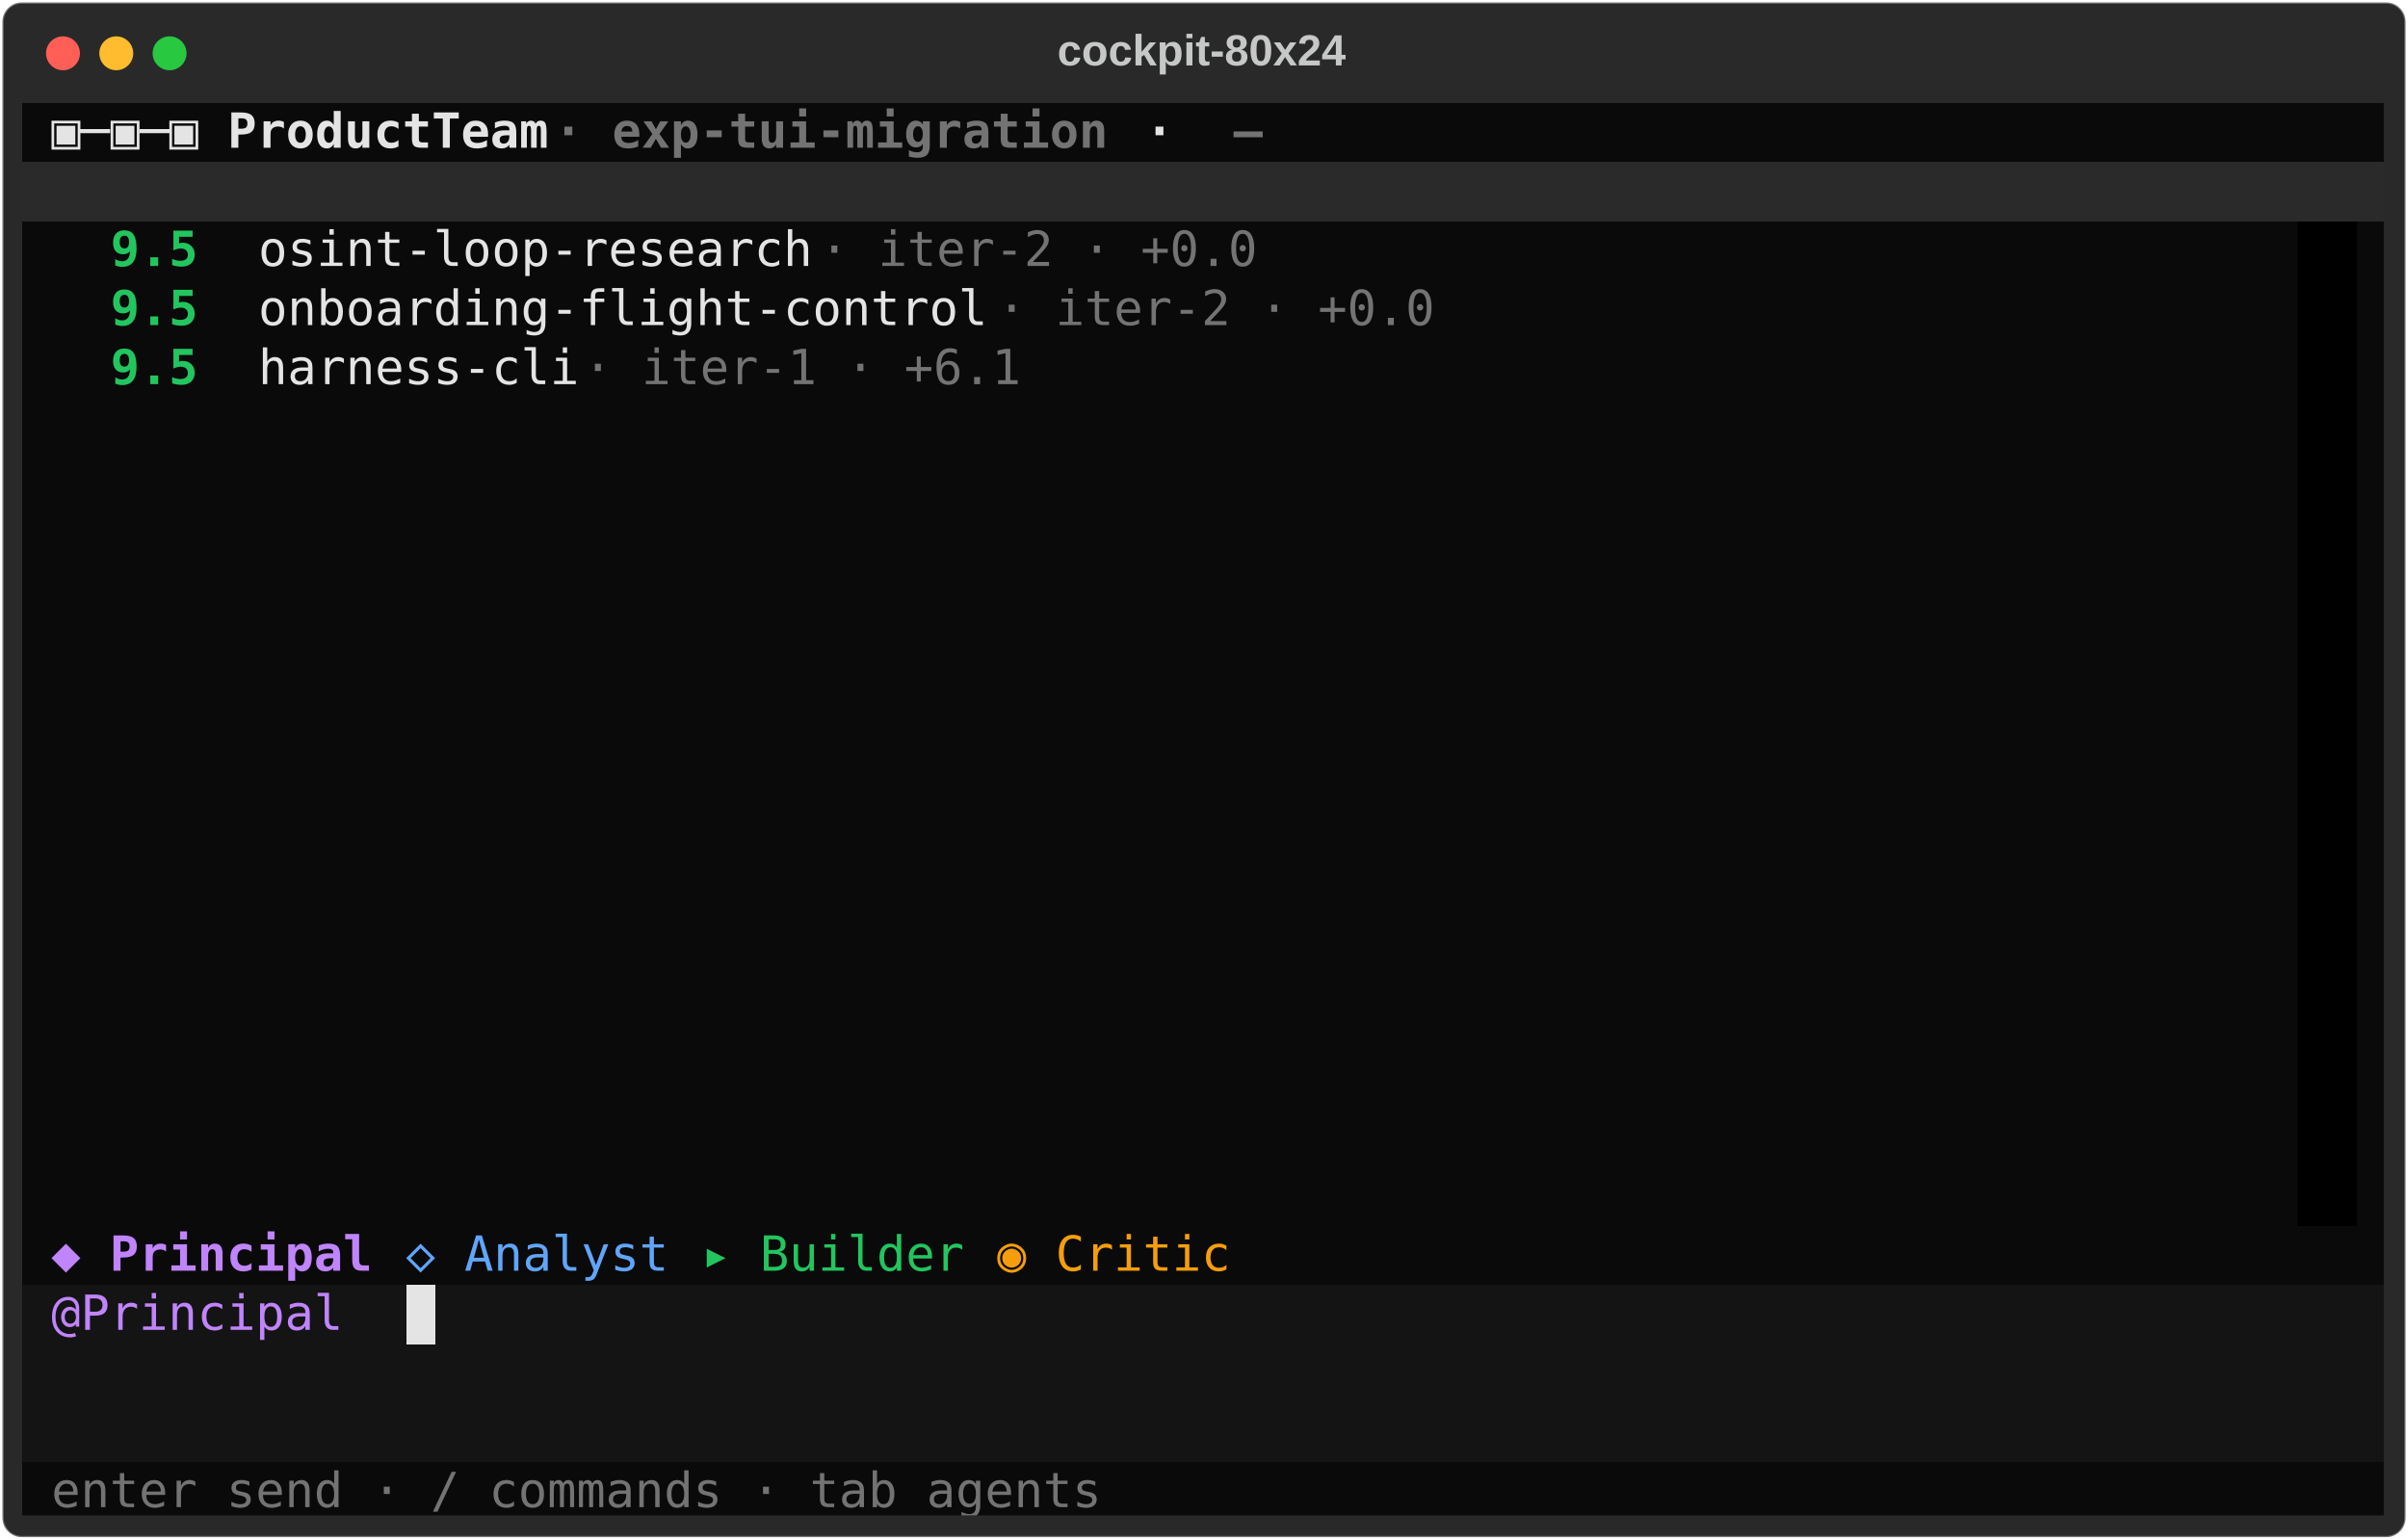
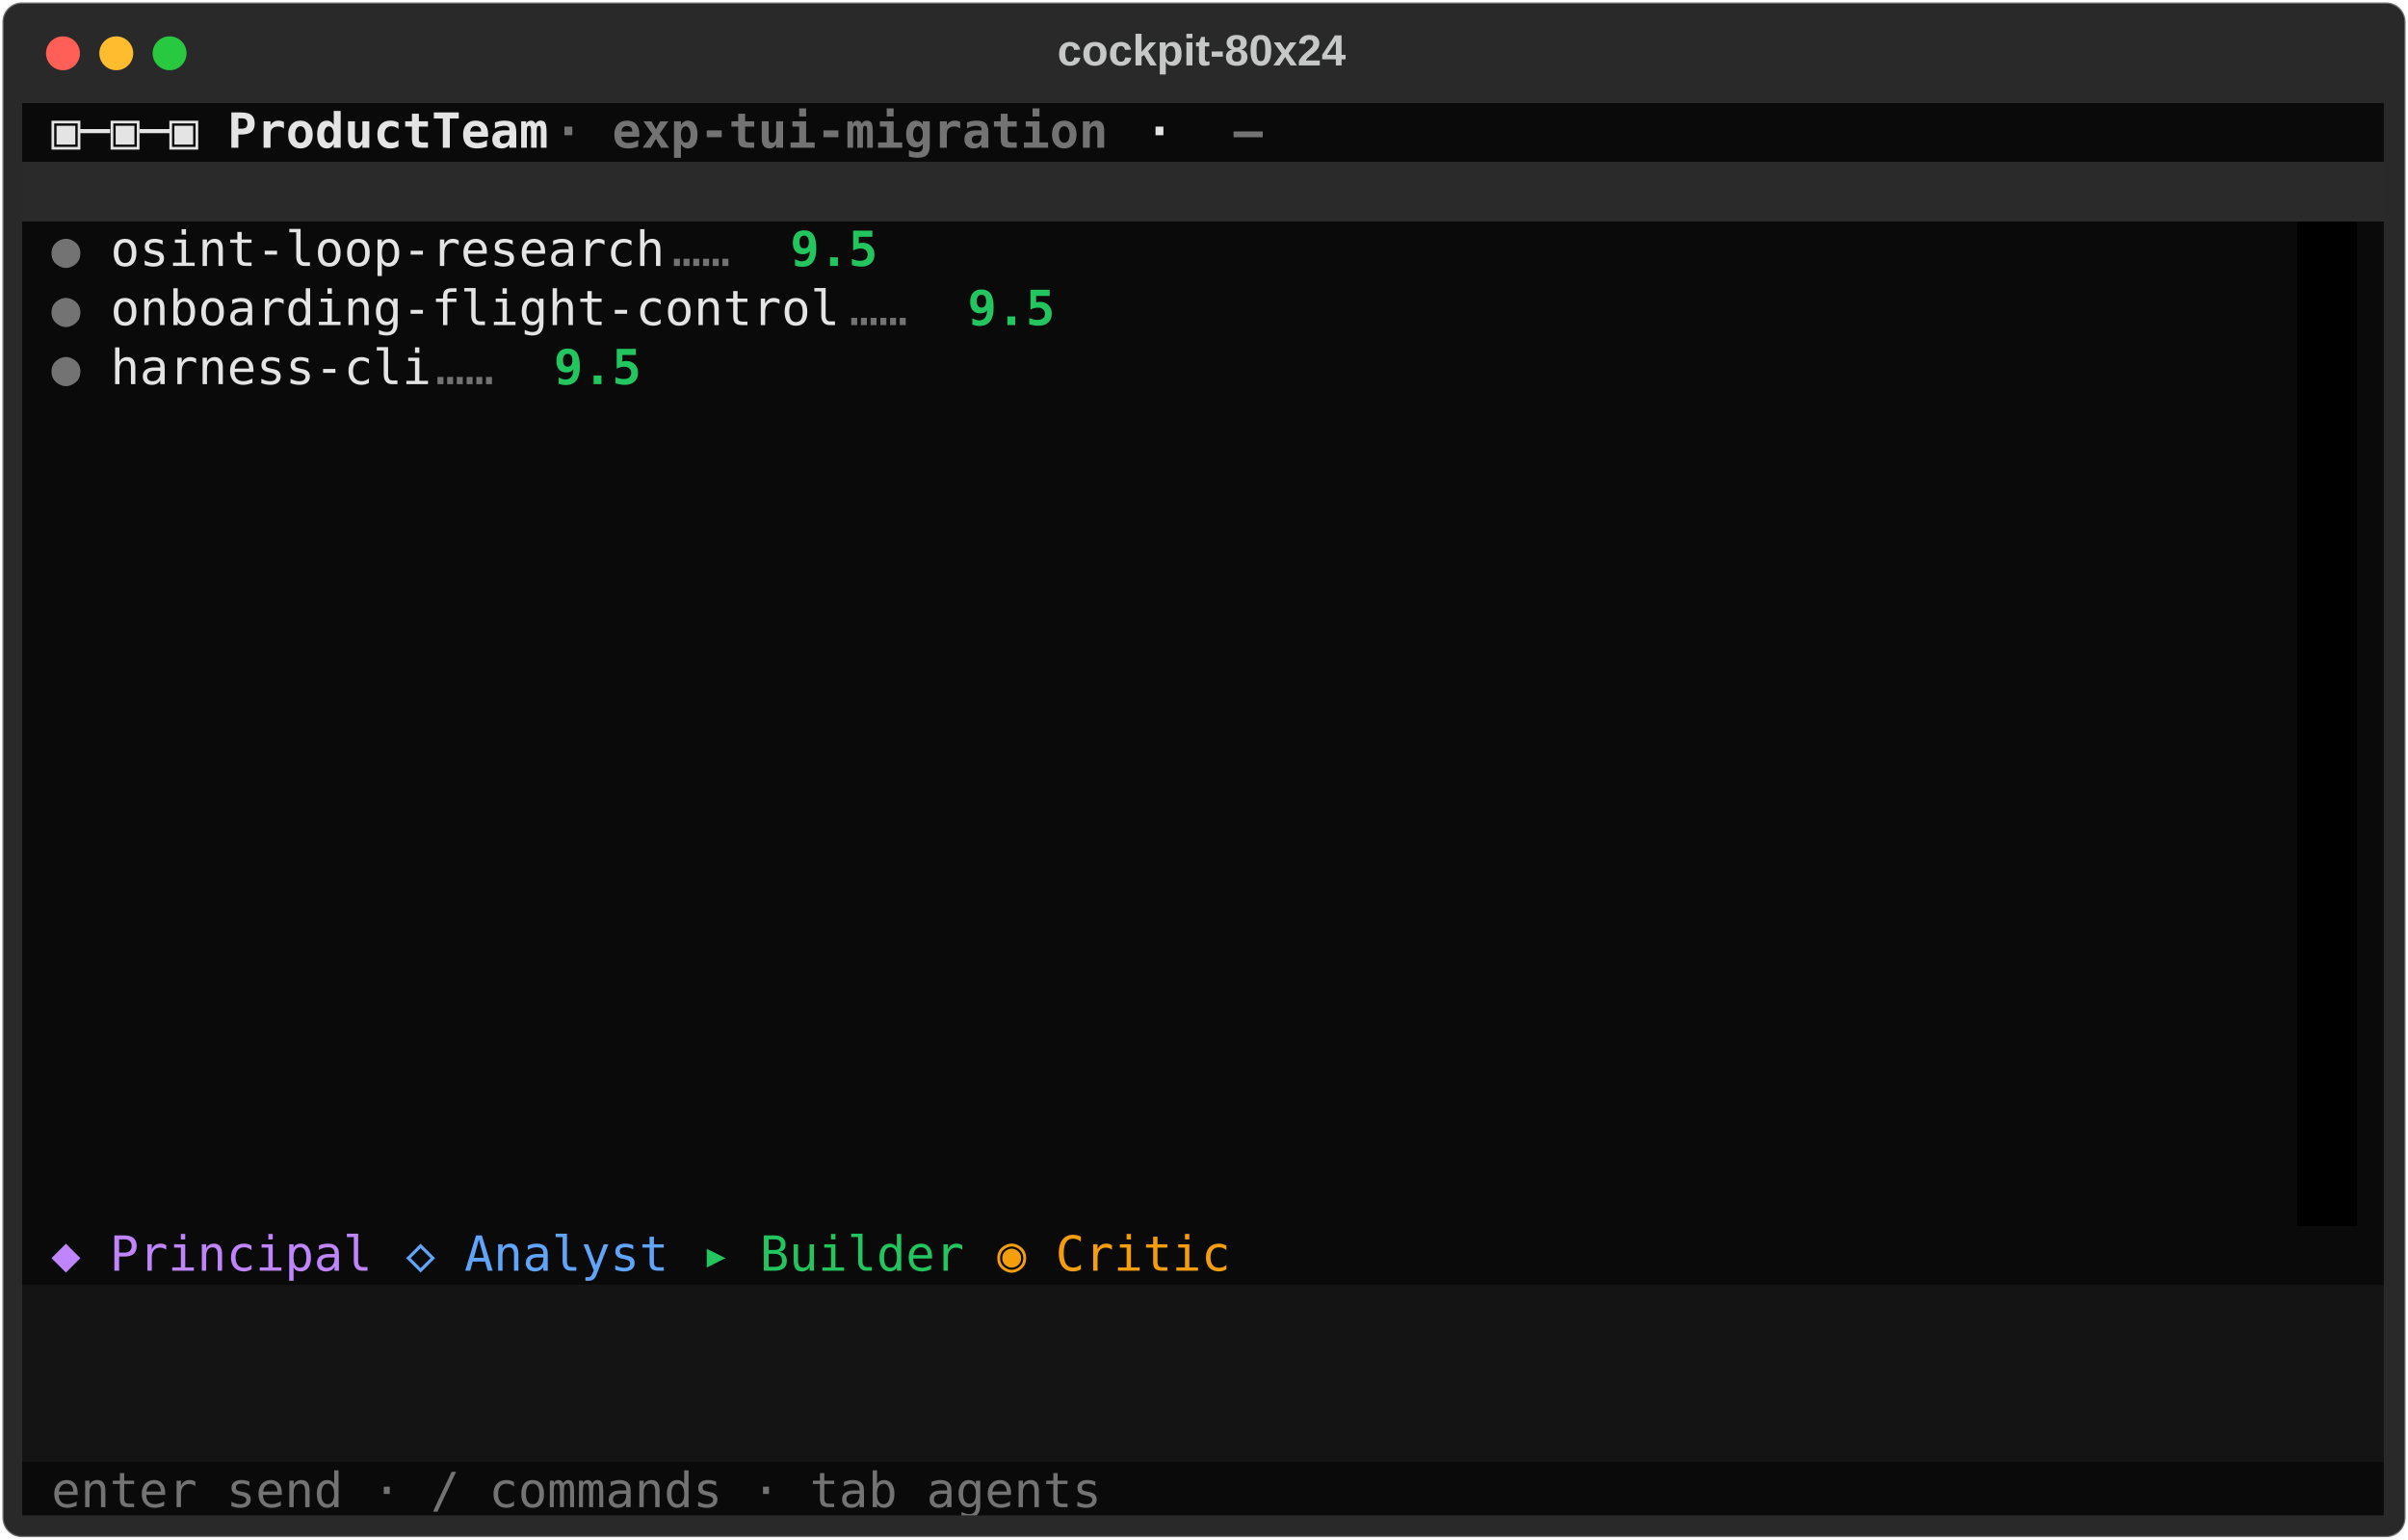
<svg xmlns="http://www.w3.org/2000/svg" class="rich-terminal" viewBox="0 0 994 635.6">
  <style>

    @font-face {
        font-family: "Fira Code";
        src: local("FiraCode-Regular"),
                url("https://cdnjs.cloudflare.com/ajax/libs/firacode/6.2.0/woff2/FiraCode-Regular.woff2") format("woff2"),
                url("https://cdnjs.cloudflare.com/ajax/libs/firacode/6.2.0/woff/FiraCode-Regular.woff") format("woff");
        font-style: normal;
        font-weight: 400;
    }
    @font-face {
        font-family: "Fira Code";
        src: local("FiraCode-Bold"),
                url("https://cdnjs.cloudflare.com/ajax/libs/firacode/6.2.0/woff2/FiraCode-Bold.woff2") format("woff2"),
                url("https://cdnjs.cloudflare.com/ajax/libs/firacode/6.2.0/woff/FiraCode-Bold.woff") format("woff");
        font-style: bold;
        font-weight: 700;
    }

-     .terminal-3913522481-matrix {
+     .terminal-2619109369-matrix {
        font-family: Fira Code, monospace;
        font-size: 20px;
        line-height: 24.4px;
        font-variant-east-asian: full-width;
    }

-     .terminal-3913522481-title {
+     .terminal-2619109369-title {
        font-size: 18px;
        font-weight: bold;
        font-family: arial;
    }

-     .terminal-3913522481-r1 { fill: #c5c8c6 }
- .terminal-3913522481-r2 { fill: #e4e4e4;font-weight: bold }
- .terminal-3913522481-r3 { fill: #737373;font-weight: bold }
- .terminal-3913522481-r4 { fill: #e4e4e4 }
- .terminal-3913522481-r5 { fill: #737373 }
- .terminal-3913522481-r6 { fill: #22c55e;font-weight: bold }
- .terminal-3913522481-r7 { fill: #c084fc;font-weight: bold }
- .terminal-3913522481-r8 { fill: #60a5fa }
- .terminal-3913522481-r9 { fill: #22c55e }
- .terminal-3913522481-r10 { fill: #f59e0b }
- .terminal-3913522481-r11 { fill: #c084fc }
- .terminal-3913522481-r12 { fill: #0a0a0a }
+     .terminal-2619109369-r1 { fill: #c5c8c6 }
+ .terminal-2619109369-r2 { fill: #e4e4e4;font-weight: bold }
+ .terminal-2619109369-r3 { fill: #737373;font-weight: bold }
+ .terminal-2619109369-r4 { fill: #e4e4e4 }
+ .terminal-2619109369-r5 { fill: #737373 }
+ .terminal-2619109369-r6 { fill: #22c55e;font-weight: bold }
+ .terminal-2619109369-r7 { fill: #c084fc }
+ .terminal-2619109369-r8 { fill: #60a5fa }
+ .terminal-2619109369-r9 { fill: #22c55e }
+ .terminal-2619109369-r10 { fill: #f59e0b }
    </style>
  <defs>
-     <clipPath id="terminal-3913522481-clip-terminal">
+     <clipPath id="terminal-2619109369-clip-terminal">
      <rect x="0" y="0" width="975.0" height="584.6" />
    </clipPath>
-     <clipPath id="terminal-3913522481-line-0">
+     <clipPath id="terminal-2619109369-line-0">
      <rect x="0" y="1.5" width="976" height="24.65" />
    </clipPath>
-     <clipPath id="terminal-3913522481-line-1">
+     <clipPath id="terminal-2619109369-line-1">
      <rect x="0" y="25.9" width="976" height="24.65" />
    </clipPath>
-     <clipPath id="terminal-3913522481-line-2">
+     <clipPath id="terminal-2619109369-line-2">
      <rect x="0" y="50.3" width="976" height="24.65" />
    </clipPath>
-     <clipPath id="terminal-3913522481-line-3">
+     <clipPath id="terminal-2619109369-line-3">
      <rect x="0" y="74.7" width="976" height="24.65" />
    </clipPath>
-     <clipPath id="terminal-3913522481-line-4">
+     <clipPath id="terminal-2619109369-line-4">
      <rect x="0" y="99.1" width="976" height="24.65" />
    </clipPath>
-     <clipPath id="terminal-3913522481-line-5">
+     <clipPath id="terminal-2619109369-line-5">
      <rect x="0" y="123.5" width="976" height="24.65" />
    </clipPath>
-     <clipPath id="terminal-3913522481-line-6">
+     <clipPath id="terminal-2619109369-line-6">
      <rect x="0" y="147.9" width="976" height="24.65" />
    </clipPath>
-     <clipPath id="terminal-3913522481-line-7">
+     <clipPath id="terminal-2619109369-line-7">
      <rect x="0" y="172.3" width="976" height="24.65" />
    </clipPath>
-     <clipPath id="terminal-3913522481-line-8">
+     <clipPath id="terminal-2619109369-line-8">
      <rect x="0" y="196.7" width="976" height="24.65" />
    </clipPath>
-     <clipPath id="terminal-3913522481-line-9">
+     <clipPath id="terminal-2619109369-line-9">
      <rect x="0" y="221.1" width="976" height="24.65" />
    </clipPath>
-     <clipPath id="terminal-3913522481-line-10">
+     <clipPath id="terminal-2619109369-line-10">
      <rect x="0" y="245.5" width="976" height="24.65" />
    </clipPath>
-     <clipPath id="terminal-3913522481-line-11">
+     <clipPath id="terminal-2619109369-line-11">
      <rect x="0" y="269.9" width="976" height="24.65" />
    </clipPath>
-     <clipPath id="terminal-3913522481-line-12">
+     <clipPath id="terminal-2619109369-line-12">
      <rect x="0" y="294.3" width="976" height="24.65" />
    </clipPath>
-     <clipPath id="terminal-3913522481-line-13">
+     <clipPath id="terminal-2619109369-line-13">
      <rect x="0" y="318.7" width="976" height="24.65" />
    </clipPath>
-     <clipPath id="terminal-3913522481-line-14">
+     <clipPath id="terminal-2619109369-line-14">
      <rect x="0" y="343.1" width="976" height="24.65" />
    </clipPath>
-     <clipPath id="terminal-3913522481-line-15">
+     <clipPath id="terminal-2619109369-line-15">
      <rect x="0" y="367.5" width="976" height="24.65" />
    </clipPath>
-     <clipPath id="terminal-3913522481-line-16">
+     <clipPath id="terminal-2619109369-line-16">
      <rect x="0" y="391.9" width="976" height="24.65" />
    </clipPath>
-     <clipPath id="terminal-3913522481-line-17">
+     <clipPath id="terminal-2619109369-line-17">
      <rect x="0" y="416.3" width="976" height="24.65" />
    </clipPath>
-     <clipPath id="terminal-3913522481-line-18">
+     <clipPath id="terminal-2619109369-line-18">
      <rect x="0" y="440.7" width="976" height="24.65" />
    </clipPath>
-     <clipPath id="terminal-3913522481-line-19">
+     <clipPath id="terminal-2619109369-line-19">
      <rect x="0" y="465.1" width="976" height="24.65" />
    </clipPath>
-     <clipPath id="terminal-3913522481-line-20">
+     <clipPath id="terminal-2619109369-line-20">
      <rect x="0" y="489.5" width="976" height="24.65" />
    </clipPath>
-     <clipPath id="terminal-3913522481-line-21">
+     <clipPath id="terminal-2619109369-line-21">
      <rect x="0" y="513.9" width="976" height="24.65" />
    </clipPath>
-     <clipPath id="terminal-3913522481-line-22">
+     <clipPath id="terminal-2619109369-line-22">
      <rect x="0" y="538.3" width="976" height="24.65" />
    </clipPath>
  </defs>
  <rect fill="#292929" stroke="rgba(255,255,255,0.35)" stroke-width="1" x="1" y="1" width="992" height="633.6" rx="8" />
-   <text class="terminal-3913522481-title" fill="#c5c8c6" text-anchor="middle" x="496" y="27">cockpit-80x24</text>
+   <text class="terminal-2619109369-title" fill="#c5c8c6" text-anchor="middle" x="496" y="27">cockpit-80x24</text>
  <g transform="translate(26,22)">
    <circle cx="0" cy="0" r="7" fill="#ff5f57" />
    <circle cx="22" cy="0" r="7" fill="#febc2e" />
    <circle cx="44" cy="0" r="7" fill="#28c840" />
  </g>
-   <g transform="translate(9, 41)" clip-path="url(#terminal-3913522481-clip-terminal)">
+   <g transform="translate(9, 41)" clip-path="url(#terminal-2619109369-clip-terminal)">
    <rect fill="#0a0a0a" x="0" y="1.5" width="12.2" height="24.65" shape-rendering="crispEdges" />
    <rect fill="#0a0a0a" x="12.2" y="1.5" width="24.4" height="24.65" shape-rendering="crispEdges" />
    <rect fill="#0a0a0a" x="36.6" y="1.5" width="12.2" height="24.65" shape-rendering="crispEdges" />
    <rect fill="#0a0a0a" x="48.8" y="1.5" width="170.8" height="24.65" shape-rendering="crispEdges" />
    <rect fill="#0a0a0a" x="219.6" y="1.5" width="244" height="24.65" shape-rendering="crispEdges" />
    <rect fill="#0a0a0a" x="463.6" y="1.5" width="36.6" height="24.65" shape-rendering="crispEdges" />
    <rect fill="#0a0a0a" x="500.2" y="1.5" width="12.2" height="24.65" shape-rendering="crispEdges" />
    <rect fill="#0a0a0a" x="512.4" y="1.5" width="451.4" height="24.65" shape-rendering="crispEdges" />
    <rect fill="#0a0a0a" x="963.8" y="1.5" width="12.2" height="24.65" shape-rendering="crispEdges" />
    <rect fill="#2a2a2a" x="0" y="25.9" width="0" height="24.65" shape-rendering="crispEdges" />
    <rect fill="#2a2a2a" x="0" y="25.9" width="976" height="24.65" shape-rendering="crispEdges" />
    <rect fill="#0a0a0a" x="0" y="50.3" width="12.2" height="24.65" shape-rendering="crispEdges" />
    <rect fill="#0a0a0a" x="12.2" y="50.3" width="24.4" height="24.65" shape-rendering="crispEdges" />
-     <rect fill="#0a0a0a" x="36.6" y="50.3" width="36.6" height="24.65" shape-rendering="crispEdges" />
-     <rect fill="#0a0a0a" x="73.2" y="50.3" width="24.4" height="24.65" shape-rendering="crispEdges" />
-     <rect fill="#0a0a0a" x="97.6" y="50.3" width="231.8" height="24.65" shape-rendering="crispEdges" />
-     <rect fill="#0a0a0a" x="329.4" y="50.3" width="195.2" height="24.65" shape-rendering="crispEdges" />
-     <rect fill="#0a0a0a" x="524.6" y="50.3" width="414.8" height="24.65" shape-rendering="crispEdges" />
+     <rect fill="#0a0a0a" x="36.6" y="50.3" width="231.8" height="24.65" shape-rendering="crispEdges" />
+     <rect fill="#0a0a0a" x="268.4" y="50.3" width="48.8" height="24.65" shape-rendering="crispEdges" />
+     <rect fill="#0a0a0a" x="317.2" y="50.3" width="36.6" height="24.65" shape-rendering="crispEdges" />
+     <rect fill="#0a0a0a" x="353.8" y="50.3" width="585.6" height="24.65" shape-rendering="crispEdges" />
    <rect fill="#000000" x="939.4" y="50.3" width="24.4" height="24.65" shape-rendering="crispEdges" />
    <rect fill="#0a0a0a" x="963.8" y="50.3" width="12.2" height="24.65" shape-rendering="crispEdges" />
    <rect fill="#0a0a0a" x="0" y="74.7" width="12.2" height="24.65" shape-rendering="crispEdges" />
    <rect fill="#0a0a0a" x="12.2" y="74.7" width="24.4" height="24.65" shape-rendering="crispEdges" />
-     <rect fill="#0a0a0a" x="36.6" y="74.7" width="36.6" height="24.65" shape-rendering="crispEdges" />
-     <rect fill="#0a0a0a" x="73.2" y="74.7" width="24.4" height="24.65" shape-rendering="crispEdges" />
-     <rect fill="#0a0a0a" x="97.6" y="74.7" width="305" height="24.65" shape-rendering="crispEdges" />
-     <rect fill="#0a0a0a" x="402.6" y="74.7" width="195.2" height="24.65" shape-rendering="crispEdges" />
-     <rect fill="#0a0a0a" x="597.8" y="74.7" width="341.6" height="24.65" shape-rendering="crispEdges" />
+     <rect fill="#0a0a0a" x="36.6" y="74.7" width="305" height="24.65" shape-rendering="crispEdges" />
+     <rect fill="#0a0a0a" x="341.6" y="74.7" width="48.8" height="24.65" shape-rendering="crispEdges" />
+     <rect fill="#0a0a0a" x="390.4" y="74.7" width="36.6" height="24.65" shape-rendering="crispEdges" />
+     <rect fill="#0a0a0a" x="427" y="74.7" width="512.4" height="24.65" shape-rendering="crispEdges" />
    <rect fill="#000000" x="939.4" y="74.7" width="24.4" height="24.65" shape-rendering="crispEdges" />
    <rect fill="#0a0a0a" x="963.8" y="74.7" width="12.2" height="24.65" shape-rendering="crispEdges" />
    <rect fill="#0a0a0a" x="0" y="99.1" width="12.2" height="24.65" shape-rendering="crispEdges" />
    <rect fill="#0a0a0a" x="12.2" y="99.1" width="24.4" height="24.65" shape-rendering="crispEdges" />
-     <rect fill="#0a0a0a" x="36.6" y="99.1" width="36.6" height="24.65" shape-rendering="crispEdges" />
-     <rect fill="#0a0a0a" x="73.2" y="99.1" width="24.4" height="24.65" shape-rendering="crispEdges" />
-     <rect fill="#0a0a0a" x="97.6" y="99.1" width="134.2" height="24.65" shape-rendering="crispEdges" />
-     <rect fill="#0a0a0a" x="231.8" y="99.1" width="195.2" height="24.65" shape-rendering="crispEdges" />
-     <rect fill="#0a0a0a" x="427" y="99.1" width="512.4" height="24.65" shape-rendering="crispEdges" />
+     <rect fill="#0a0a0a" x="36.6" y="99.1" width="134.2" height="24.65" shape-rendering="crispEdges" />
+     <rect fill="#0a0a0a" x="170.8" y="99.1" width="48.8" height="24.65" shape-rendering="crispEdges" />
+     <rect fill="#0a0a0a" x="219.6" y="99.1" width="36.6" height="24.65" shape-rendering="crispEdges" />
+     <rect fill="#0a0a0a" x="256.2" y="99.1" width="683.2" height="24.65" shape-rendering="crispEdges" />
    <rect fill="#000000" x="939.4" y="99.1" width="24.4" height="24.65" shape-rendering="crispEdges" />
    <rect fill="#0a0a0a" x="963.8" y="99.1" width="12.2" height="24.65" shape-rendering="crispEdges" />
    <rect fill="#0a0a0a" x="0" y="123.5" width="12.2" height="24.65" shape-rendering="crispEdges" />
    <rect fill="#0a0a0a" x="12.2" y="123.5" width="927.2" height="24.65" shape-rendering="crispEdges" />
    <rect fill="#000000" x="939.4" y="123.5" width="24.4" height="24.65" shape-rendering="crispEdges" />
    <rect fill="#0a0a0a" x="963.8" y="123.5" width="12.2" height="24.65" shape-rendering="crispEdges" />
    <rect fill="#0a0a0a" x="0" y="147.9" width="12.2" height="24.65" shape-rendering="crispEdges" />
    <rect fill="#0a0a0a" x="12.2" y="147.9" width="927.2" height="24.65" shape-rendering="crispEdges" />
    <rect fill="#000000" x="939.4" y="147.9" width="24.4" height="24.65" shape-rendering="crispEdges" />
    <rect fill="#0a0a0a" x="963.8" y="147.9" width="12.2" height="24.65" shape-rendering="crispEdges" />
    <rect fill="#0a0a0a" x="0" y="172.3" width="12.2" height="24.65" shape-rendering="crispEdges" />
    <rect fill="#0a0a0a" x="12.2" y="172.3" width="927.2" height="24.65" shape-rendering="crispEdges" />
    <rect fill="#000000" x="939.4" y="172.3" width="24.4" height="24.65" shape-rendering="crispEdges" />
    <rect fill="#0a0a0a" x="963.8" y="172.3" width="12.2" height="24.65" shape-rendering="crispEdges" />
    <rect fill="#0a0a0a" x="0" y="196.7" width="12.2" height="24.65" shape-rendering="crispEdges" />
    <rect fill="#0a0a0a" x="12.2" y="196.7" width="927.2" height="24.65" shape-rendering="crispEdges" />
    <rect fill="#000000" x="939.4" y="196.7" width="24.4" height="24.65" shape-rendering="crispEdges" />
    <rect fill="#0a0a0a" x="963.8" y="196.7" width="12.2" height="24.65" shape-rendering="crispEdges" />
    <rect fill="#0a0a0a" x="0" y="221.1" width="12.2" height="24.65" shape-rendering="crispEdges" />
    <rect fill="#0a0a0a" x="12.2" y="221.1" width="927.2" height="24.65" shape-rendering="crispEdges" />
    <rect fill="#000000" x="939.4" y="221.1" width="24.4" height="24.65" shape-rendering="crispEdges" />
    <rect fill="#0a0a0a" x="963.8" y="221.1" width="12.2" height="24.65" shape-rendering="crispEdges" />
    <rect fill="#0a0a0a" x="0" y="245.5" width="12.2" height="24.65" shape-rendering="crispEdges" />
    <rect fill="#0a0a0a" x="12.2" y="245.5" width="927.2" height="24.65" shape-rendering="crispEdges" />
    <rect fill="#000000" x="939.4" y="245.5" width="24.4" height="24.65" shape-rendering="crispEdges" />
    <rect fill="#0a0a0a" x="963.8" y="245.5" width="12.2" height="24.65" shape-rendering="crispEdges" />
    <rect fill="#0a0a0a" x="0" y="269.9" width="12.2" height="24.65" shape-rendering="crispEdges" />
    <rect fill="#0a0a0a" x="12.2" y="269.9" width="927.2" height="24.65" shape-rendering="crispEdges" />
    <rect fill="#000000" x="939.4" y="269.9" width="24.4" height="24.65" shape-rendering="crispEdges" />
    <rect fill="#0a0a0a" x="963.8" y="269.9" width="12.2" height="24.65" shape-rendering="crispEdges" />
    <rect fill="#0a0a0a" x="0" y="294.3" width="12.2" height="24.65" shape-rendering="crispEdges" />
    <rect fill="#0a0a0a" x="12.2" y="294.3" width="927.2" height="24.65" shape-rendering="crispEdges" />
    <rect fill="#000000" x="939.4" y="294.3" width="24.4" height="24.65" shape-rendering="crispEdges" />
    <rect fill="#0a0a0a" x="963.8" y="294.3" width="12.2" height="24.65" shape-rendering="crispEdges" />
    <rect fill="#0a0a0a" x="0" y="318.7" width="12.2" height="24.65" shape-rendering="crispEdges" />
    <rect fill="#0a0a0a" x="12.2" y="318.7" width="927.2" height="24.65" shape-rendering="crispEdges" />
    <rect fill="#000000" x="939.4" y="318.7" width="24.4" height="24.65" shape-rendering="crispEdges" />
    <rect fill="#0a0a0a" x="963.8" y="318.7" width="12.2" height="24.65" shape-rendering="crispEdges" />
    <rect fill="#0a0a0a" x="0" y="343.1" width="12.2" height="24.65" shape-rendering="crispEdges" />
    <rect fill="#0a0a0a" x="12.2" y="343.1" width="927.2" height="24.65" shape-rendering="crispEdges" />
    <rect fill="#000000" x="939.4" y="343.1" width="24.4" height="24.65" shape-rendering="crispEdges" />
    <rect fill="#0a0a0a" x="963.8" y="343.1" width="12.2" height="24.65" shape-rendering="crispEdges" />
    <rect fill="#0a0a0a" x="0" y="367.5" width="12.2" height="24.65" shape-rendering="crispEdges" />
    <rect fill="#0a0a0a" x="12.2" y="367.5" width="927.2" height="24.65" shape-rendering="crispEdges" />
    <rect fill="#000000" x="939.4" y="367.5" width="24.4" height="24.65" shape-rendering="crispEdges" />
    <rect fill="#0a0a0a" x="963.8" y="367.5" width="12.2" height="24.65" shape-rendering="crispEdges" />
    <rect fill="#0a0a0a" x="0" y="391.9" width="12.2" height="24.65" shape-rendering="crispEdges" />
    <rect fill="#0a0a0a" x="12.2" y="391.9" width="927.2" height="24.65" shape-rendering="crispEdges" />
    <rect fill="#000000" x="939.4" y="391.9" width="24.4" height="24.65" shape-rendering="crispEdges" />
    <rect fill="#0a0a0a" x="963.8" y="391.9" width="12.2" height="24.65" shape-rendering="crispEdges" />
    <rect fill="#0a0a0a" x="0" y="416.3" width="12.2" height="24.65" shape-rendering="crispEdges" />
    <rect fill="#0a0a0a" x="12.2" y="416.3" width="927.2" height="24.65" shape-rendering="crispEdges" />
    <rect fill="#000000" x="939.4" y="416.3" width="24.4" height="24.65" shape-rendering="crispEdges" />
    <rect fill="#0a0a0a" x="963.8" y="416.3" width="12.2" height="24.65" shape-rendering="crispEdges" />
    <rect fill="#0a0a0a" x="0" y="440.7" width="12.2" height="24.65" shape-rendering="crispEdges" />
    <rect fill="#0a0a0a" x="12.2" y="440.7" width="927.2" height="24.65" shape-rendering="crispEdges" />
    <rect fill="#000000" x="939.4" y="440.7" width="24.4" height="24.65" shape-rendering="crispEdges" />
    <rect fill="#0a0a0a" x="963.8" y="440.7" width="12.2" height="24.65" shape-rendering="crispEdges" />
    <rect fill="#0a0a0a" x="0" y="465.1" width="12.2" height="24.65" shape-rendering="crispEdges" />
    <rect fill="#0a0a0a" x="12.2" y="465.1" width="134.2" height="24.65" shape-rendering="crispEdges" />
    <rect fill="#0a0a0a" x="146.4" y="465.1" width="12.2" height="24.65" shape-rendering="crispEdges" />
    <rect fill="#0a0a0a" x="158.6" y="465.1" width="109.8" height="24.65" shape-rendering="crispEdges" />
    <rect fill="#0a0a0a" x="268.4" y="465.1" width="12.2" height="24.65" shape-rendering="crispEdges" />
    <rect fill="#0a0a0a" x="280.6" y="465.1" width="109.8" height="24.65" shape-rendering="crispEdges" />
    <rect fill="#0a0a0a" x="390.4" y="465.1" width="12.2" height="24.65" shape-rendering="crispEdges" />
    <rect fill="#0a0a0a" x="402.6" y="465.1" width="97.6" height="24.65" shape-rendering="crispEdges" />
    <rect fill="#0a0a0a" x="500.2" y="465.1" width="463.6" height="24.65" shape-rendering="crispEdges" />
    <rect fill="#0a0a0a" x="963.8" y="465.1" width="12.2" height="24.65" shape-rendering="crispEdges" />
    <rect fill="#141414" x="0" y="489.5" width="12.2" height="24.65" shape-rendering="crispEdges" />
-     <rect fill="#141414" x="12.2" y="489.5" width="122" height="24.65" shape-rendering="crispEdges" />
-     <rect fill="#141414" x="134.2" y="489.5" width="12.2" height="24.65" shape-rendering="crispEdges" />
-     <rect fill="#141414" x="146.4" y="489.5" width="12.2" height="24.65" shape-rendering="crispEdges" />
-     <rect fill="#e4e4e4" x="158.6" y="489.5" width="12.2" height="24.65" shape-rendering="crispEdges" />
-     <rect fill="#141414" x="170.8" y="489.5" width="793" height="24.65" shape-rendering="crispEdges" />
+     <rect fill="#141414" x="12.2" y="489.5" width="12.2" height="24.65" shape-rendering="crispEdges" />
+     <rect fill="#141414" x="24.4" y="489.5" width="939.4" height="24.65" shape-rendering="crispEdges" />
    <rect fill="#141414" x="963.8" y="489.5" width="12.2" height="24.65" shape-rendering="crispEdges" />
    <rect fill="#141414" x="0" y="513.9" width="12.2" height="24.65" shape-rendering="crispEdges" />
-     <rect fill="#141414" x="12.2" y="513.9" width="134.2" height="24.65" shape-rendering="crispEdges" />
-     <rect fill="#141414" x="146.4" y="513.9" width="12.2" height="24.65" shape-rendering="crispEdges" />
-     <rect fill="#141414" x="158.6" y="513.9" width="805.2" height="24.65" shape-rendering="crispEdges" />
+     <rect fill="#141414" x="12.2" y="513.9" width="951.6" height="24.65" shape-rendering="crispEdges" />
    <rect fill="#141414" x="963.8" y="513.9" width="12.2" height="24.65" shape-rendering="crispEdges" />
    <rect fill="#141414" x="0" y="538.3" width="12.2" height="24.65" shape-rendering="crispEdges" />
-     <rect fill="#141414" x="12.2" y="538.3" width="134.2" height="24.65" shape-rendering="crispEdges" />
-     <rect fill="#141414" x="146.4" y="538.3" width="12.2" height="24.65" shape-rendering="crispEdges" />
-     <rect fill="#141414" x="158.6" y="538.3" width="805.2" height="24.65" shape-rendering="crispEdges" />
+     <rect fill="#141414" x="12.2" y="538.3" width="951.6" height="24.65" shape-rendering="crispEdges" />
    <rect fill="#141414" x="963.8" y="538.3" width="12.2" height="24.65" shape-rendering="crispEdges" />
    <rect fill="#0a0a0a" x="0" y="562.7" width="12.2" height="24.65" shape-rendering="crispEdges" />
    <rect fill="#0a0a0a" x="12.2" y="562.7" width="439.2" height="24.65" shape-rendering="crispEdges" />
    <rect fill="#0a0a0a" x="451.4" y="562.7" width="512.4" height="24.65" shape-rendering="crispEdges" />
    <rect fill="#0a0a0a" x="963.8" y="562.7" width="12.2" height="24.65" shape-rendering="crispEdges" />
-     <g class="terminal-3913522481-matrix">
-       <text class="terminal-3913522481-r2" x="12.2" y="20" textLength="24.4" clip-path="url(#terminal-3913522481-line-0)">▣─</text>
-       <text class="terminal-3913522481-r2" x="36.6" y="20" textLength="12.2" clip-path="url(#terminal-3913522481-line-0)">▣</text>
-       <text class="terminal-3913522481-r2" x="48.8" y="20" textLength="170.8" clip-path="url(#terminal-3913522481-line-0)">─▣ ProductTeam</text>
-       <text class="terminal-3913522481-r3" x="219.6" y="20" textLength="244" clip-path="url(#terminal-3913522481-line-0)"> · exp-tui-migration</text>
-       <text class="terminal-3913522481-r2" x="463.6" y="20" textLength="36.6" clip-path="url(#terminal-3913522481-line-0)"> · </text>
-       <text class="terminal-3913522481-r3" x="500.2" y="20" textLength="12.2" clip-path="url(#terminal-3913522481-line-0)">—</text>
-       <text class="terminal-3913522481-r1" x="976" y="20" textLength="12.2" clip-path="url(#terminal-3913522481-line-0)">
- </text>
-       <text class="terminal-3913522481-r1" x="976" y="44.4" textLength="12.2" clip-path="url(#terminal-3913522481-line-1)">
- </text>
-       <text class="terminal-3913522481-r6" x="36.6" y="68.8" textLength="36.6" clip-path="url(#terminal-3913522481-line-2)">9.5</text>
-       <text class="terminal-3913522481-r4" x="97.6" y="68.8" textLength="231.8" clip-path="url(#terminal-3913522481-line-2)">osint-loop-research</text>
-       <text class="terminal-3913522481-r5" x="329.4" y="68.8" textLength="195.2" clip-path="url(#terminal-3913522481-line-2)"> · iter-2 · +0.0</text>
-       <text class="terminal-3913522481-r1" x="976" y="68.8" textLength="12.2" clip-path="url(#terminal-3913522481-line-2)">
- </text>
-       <text class="terminal-3913522481-r6" x="36.6" y="93.2" textLength="36.6" clip-path="url(#terminal-3913522481-line-3)">9.5</text>
-       <text class="terminal-3913522481-r4" x="97.6" y="93.2" textLength="305" clip-path="url(#terminal-3913522481-line-3)">onboarding-flight-control</text>
-       <text class="terminal-3913522481-r5" x="402.6" y="93.2" textLength="195.2" clip-path="url(#terminal-3913522481-line-3)"> · iter-2 · +0.0</text>
-       <text class="terminal-3913522481-r1" x="976" y="93.2" textLength="12.2" clip-path="url(#terminal-3913522481-line-3)">
- </text>
-       <text class="terminal-3913522481-r6" x="36.6" y="117.6" textLength="36.6" clip-path="url(#terminal-3913522481-line-4)">9.5</text>
-       <text class="terminal-3913522481-r4" x="97.6" y="117.6" textLength="134.2" clip-path="url(#terminal-3913522481-line-4)">harness-cli</text>
-       <text class="terminal-3913522481-r5" x="231.8" y="117.6" textLength="195.2" clip-path="url(#terminal-3913522481-line-4)"> · iter-1 · +6.1</text>
-       <text class="terminal-3913522481-r1" x="976" y="117.6" textLength="12.2" clip-path="url(#terminal-3913522481-line-4)">
- </text>
-       <text class="terminal-3913522481-r1" x="976" y="142" textLength="12.2" clip-path="url(#terminal-3913522481-line-5)">
- </text>
-       <text class="terminal-3913522481-r1" x="976" y="166.4" textLength="12.2" clip-path="url(#terminal-3913522481-line-6)">
- </text>
-       <text class="terminal-3913522481-r1" x="976" y="190.8" textLength="12.2" clip-path="url(#terminal-3913522481-line-7)">
- </text>
-       <text class="terminal-3913522481-r1" x="976" y="215.2" textLength="12.2" clip-path="url(#terminal-3913522481-line-8)">
- </text>
-       <text class="terminal-3913522481-r1" x="976" y="239.6" textLength="12.2" clip-path="url(#terminal-3913522481-line-9)">
- </text>
-       <text class="terminal-3913522481-r1" x="976" y="264" textLength="12.2" clip-path="url(#terminal-3913522481-line-10)">
- </text>
-       <text class="terminal-3913522481-r1" x="976" y="288.4" textLength="12.2" clip-path="url(#terminal-3913522481-line-11)">
- </text>
-       <text class="terminal-3913522481-r1" x="976" y="312.8" textLength="12.2" clip-path="url(#terminal-3913522481-line-12)">
- </text>
-       <text class="terminal-3913522481-r1" x="976" y="337.2" textLength="12.2" clip-path="url(#terminal-3913522481-line-13)">
- </text>
-       <text class="terminal-3913522481-r1" x="976" y="361.6" textLength="12.2" clip-path="url(#terminal-3913522481-line-14)">
- </text>
-       <text class="terminal-3913522481-r1" x="976" y="386" textLength="12.2" clip-path="url(#terminal-3913522481-line-15)">
- </text>
-       <text class="terminal-3913522481-r1" x="976" y="410.4" textLength="12.2" clip-path="url(#terminal-3913522481-line-16)">
- </text>
-       <text class="terminal-3913522481-r1" x="976" y="434.8" textLength="12.2" clip-path="url(#terminal-3913522481-line-17)">
- </text>
-       <text class="terminal-3913522481-r1" x="976" y="459.2" textLength="12.2" clip-path="url(#terminal-3913522481-line-18)">
- </text>
-       <text class="terminal-3913522481-r7" x="12.2" y="483.6" textLength="134.2" clip-path="url(#terminal-3913522481-line-19)">◆ Principal</text>
-       <text class="terminal-3913522481-r8" x="158.6" y="483.6" textLength="109.8" clip-path="url(#terminal-3913522481-line-19)">◇ Analyst</text>
-       <text class="terminal-3913522481-r9" x="280.6" y="483.6" textLength="109.8" clip-path="url(#terminal-3913522481-line-19)">▸ Builder</text>
-       <text class="terminal-3913522481-r10" x="402.6" y="483.6" textLength="97.6" clip-path="url(#terminal-3913522481-line-19)">◉ Critic</text>
-       <text class="terminal-3913522481-r1" x="976" y="483.6" textLength="12.2" clip-path="url(#terminal-3913522481-line-19)">
- </text>
-       <text class="terminal-3913522481-r11" x="12.2" y="508" textLength="122" clip-path="url(#terminal-3913522481-line-20)">@Principal</text>
-       <text class="terminal-3913522481-r1" x="976" y="508" textLength="12.2" clip-path="url(#terminal-3913522481-line-20)">
- </text>
-       <text class="terminal-3913522481-r1" x="976" y="532.4" textLength="12.2" clip-path="url(#terminal-3913522481-line-21)">
- </text>
-       <text class="terminal-3913522481-r1" x="976" y="556.8" textLength="12.2" clip-path="url(#terminal-3913522481-line-22)">
- </text>
-       <text class="terminal-3913522481-r5" x="12.2" y="581.2" textLength="439.2" clip-path="url(#terminal-3913522481-line-23)">enter send · / commands · tab agents</text>
+     <g class="terminal-2619109369-matrix">
+       <text class="terminal-2619109369-r2" x="12.2" y="20" textLength="24.4" clip-path="url(#terminal-2619109369-line-0)">▣─</text>
+       <text class="terminal-2619109369-r2" x="36.6" y="20" textLength="12.2" clip-path="url(#terminal-2619109369-line-0)">▣</text>
+       <text class="terminal-2619109369-r2" x="48.8" y="20" textLength="170.8" clip-path="url(#terminal-2619109369-line-0)">─▣ ProductTeam</text>
+       <text class="terminal-2619109369-r3" x="219.6" y="20" textLength="244" clip-path="url(#terminal-2619109369-line-0)"> · exp-tui-migration</text>
+       <text class="terminal-2619109369-r2" x="463.6" y="20" textLength="36.6" clip-path="url(#terminal-2619109369-line-0)"> · </text>
+       <text class="terminal-2619109369-r3" x="500.2" y="20" textLength="12.2" clip-path="url(#terminal-2619109369-line-0)">—</text>
+       <text class="terminal-2619109369-r1" x="976" y="20" textLength="12.2" clip-path="url(#terminal-2619109369-line-0)">
+ </text>
+       <text class="terminal-2619109369-r1" x="976" y="44.4" textLength="12.2" clip-path="url(#terminal-2619109369-line-1)">
+ </text>
+       <text class="terminal-2619109369-r5" x="12.2" y="68.8" textLength="24.4" clip-path="url(#terminal-2619109369-line-2)">● </text>
+       <text class="terminal-2619109369-r4" x="36.6" y="68.8" textLength="231.8" clip-path="url(#terminal-2619109369-line-2)">osint-loop-research</text>
+       <text class="terminal-2619109369-r5" x="268.4" y="68.8" textLength="48.8" clip-path="url(#terminal-2619109369-line-2)"> …… </text>
+       <text class="terminal-2619109369-r6" x="317.2" y="68.8" textLength="36.6" clip-path="url(#terminal-2619109369-line-2)">9.5</text>
+       <text class="terminal-2619109369-r1" x="976" y="68.8" textLength="12.2" clip-path="url(#terminal-2619109369-line-2)">
+ </text>
+       <text class="terminal-2619109369-r5" x="12.2" y="93.2" textLength="24.4" clip-path="url(#terminal-2619109369-line-3)">● </text>
+       <text class="terminal-2619109369-r4" x="36.6" y="93.2" textLength="305" clip-path="url(#terminal-2619109369-line-3)">onboarding-flight-control</text>
+       <text class="terminal-2619109369-r5" x="341.6" y="93.2" textLength="48.8" clip-path="url(#terminal-2619109369-line-3)"> …… </text>
+       <text class="terminal-2619109369-r6" x="390.4" y="93.2" textLength="36.6" clip-path="url(#terminal-2619109369-line-3)">9.5</text>
+       <text class="terminal-2619109369-r1" x="976" y="93.2" textLength="12.2" clip-path="url(#terminal-2619109369-line-3)">
+ </text>
+       <text class="terminal-2619109369-r5" x="12.2" y="117.6" textLength="24.4" clip-path="url(#terminal-2619109369-line-4)">● </text>
+       <text class="terminal-2619109369-r4" x="36.6" y="117.6" textLength="134.2" clip-path="url(#terminal-2619109369-line-4)">harness-cli</text>
+       <text class="terminal-2619109369-r5" x="170.8" y="117.6" textLength="48.8" clip-path="url(#terminal-2619109369-line-4)"> …… </text>
+       <text class="terminal-2619109369-r6" x="219.6" y="117.6" textLength="36.6" clip-path="url(#terminal-2619109369-line-4)">9.5</text>
+       <text class="terminal-2619109369-r1" x="976" y="117.6" textLength="12.2" clip-path="url(#terminal-2619109369-line-4)">
+ </text>
+       <text class="terminal-2619109369-r1" x="976" y="142" textLength="12.2" clip-path="url(#terminal-2619109369-line-5)">
+ </text>
+       <text class="terminal-2619109369-r1" x="976" y="166.4" textLength="12.2" clip-path="url(#terminal-2619109369-line-6)">
+ </text>
+       <text class="terminal-2619109369-r1" x="976" y="190.8" textLength="12.2" clip-path="url(#terminal-2619109369-line-7)">
+ </text>
+       <text class="terminal-2619109369-r1" x="976" y="215.2" textLength="12.2" clip-path="url(#terminal-2619109369-line-8)">
+ </text>
+       <text class="terminal-2619109369-r1" x="976" y="239.6" textLength="12.2" clip-path="url(#terminal-2619109369-line-9)">
+ </text>
+       <text class="terminal-2619109369-r1" x="976" y="264" textLength="12.2" clip-path="url(#terminal-2619109369-line-10)">
+ </text>
+       <text class="terminal-2619109369-r1" x="976" y="288.4" textLength="12.2" clip-path="url(#terminal-2619109369-line-11)">
+ </text>
+       <text class="terminal-2619109369-r1" x="976" y="312.8" textLength="12.2" clip-path="url(#terminal-2619109369-line-12)">
+ </text>
+       <text class="terminal-2619109369-r1" x="976" y="337.2" textLength="12.2" clip-path="url(#terminal-2619109369-line-13)">
+ </text>
+       <text class="terminal-2619109369-r1" x="976" y="361.6" textLength="12.2" clip-path="url(#terminal-2619109369-line-14)">
+ </text>
+       <text class="terminal-2619109369-r1" x="976" y="386" textLength="12.2" clip-path="url(#terminal-2619109369-line-15)">
+ </text>
+       <text class="terminal-2619109369-r1" x="976" y="410.4" textLength="12.2" clip-path="url(#terminal-2619109369-line-16)">
+ </text>
+       <text class="terminal-2619109369-r1" x="976" y="434.8" textLength="12.2" clip-path="url(#terminal-2619109369-line-17)">
+ </text>
+       <text class="terminal-2619109369-r1" x="976" y="459.2" textLength="12.2" clip-path="url(#terminal-2619109369-line-18)">
+ </text>
+       <text class="terminal-2619109369-r7" x="12.2" y="483.6" textLength="134.2" clip-path="url(#terminal-2619109369-line-19)">◆ Principal</text>
+       <text class="terminal-2619109369-r8" x="158.6" y="483.6" textLength="109.8" clip-path="url(#terminal-2619109369-line-19)">◇ Analyst</text>
+       <text class="terminal-2619109369-r9" x="280.6" y="483.6" textLength="109.8" clip-path="url(#terminal-2619109369-line-19)">▸ Builder</text>
+       <text class="terminal-2619109369-r10" x="402.6" y="483.6" textLength="97.6" clip-path="url(#terminal-2619109369-line-19)">◉ Critic</text>
+       <text class="terminal-2619109369-r1" x="976" y="483.6" textLength="12.2" clip-path="url(#terminal-2619109369-line-19)">
+ </text>
+       <text class="terminal-2619109369-r1" x="976" y="508" textLength="12.2" clip-path="url(#terminal-2619109369-line-20)">
+ </text>
+       <text class="terminal-2619109369-r1" x="976" y="532.4" textLength="12.2" clip-path="url(#terminal-2619109369-line-21)">
+ </text>
+       <text class="terminal-2619109369-r1" x="976" y="556.8" textLength="12.2" clip-path="url(#terminal-2619109369-line-22)">
+ </text>
+       <text class="terminal-2619109369-r5" x="12.2" y="581.2" textLength="439.2" clip-path="url(#terminal-2619109369-line-23)">enter send · / commands · tab agents</text>
    </g>
  </g>
</svg>
